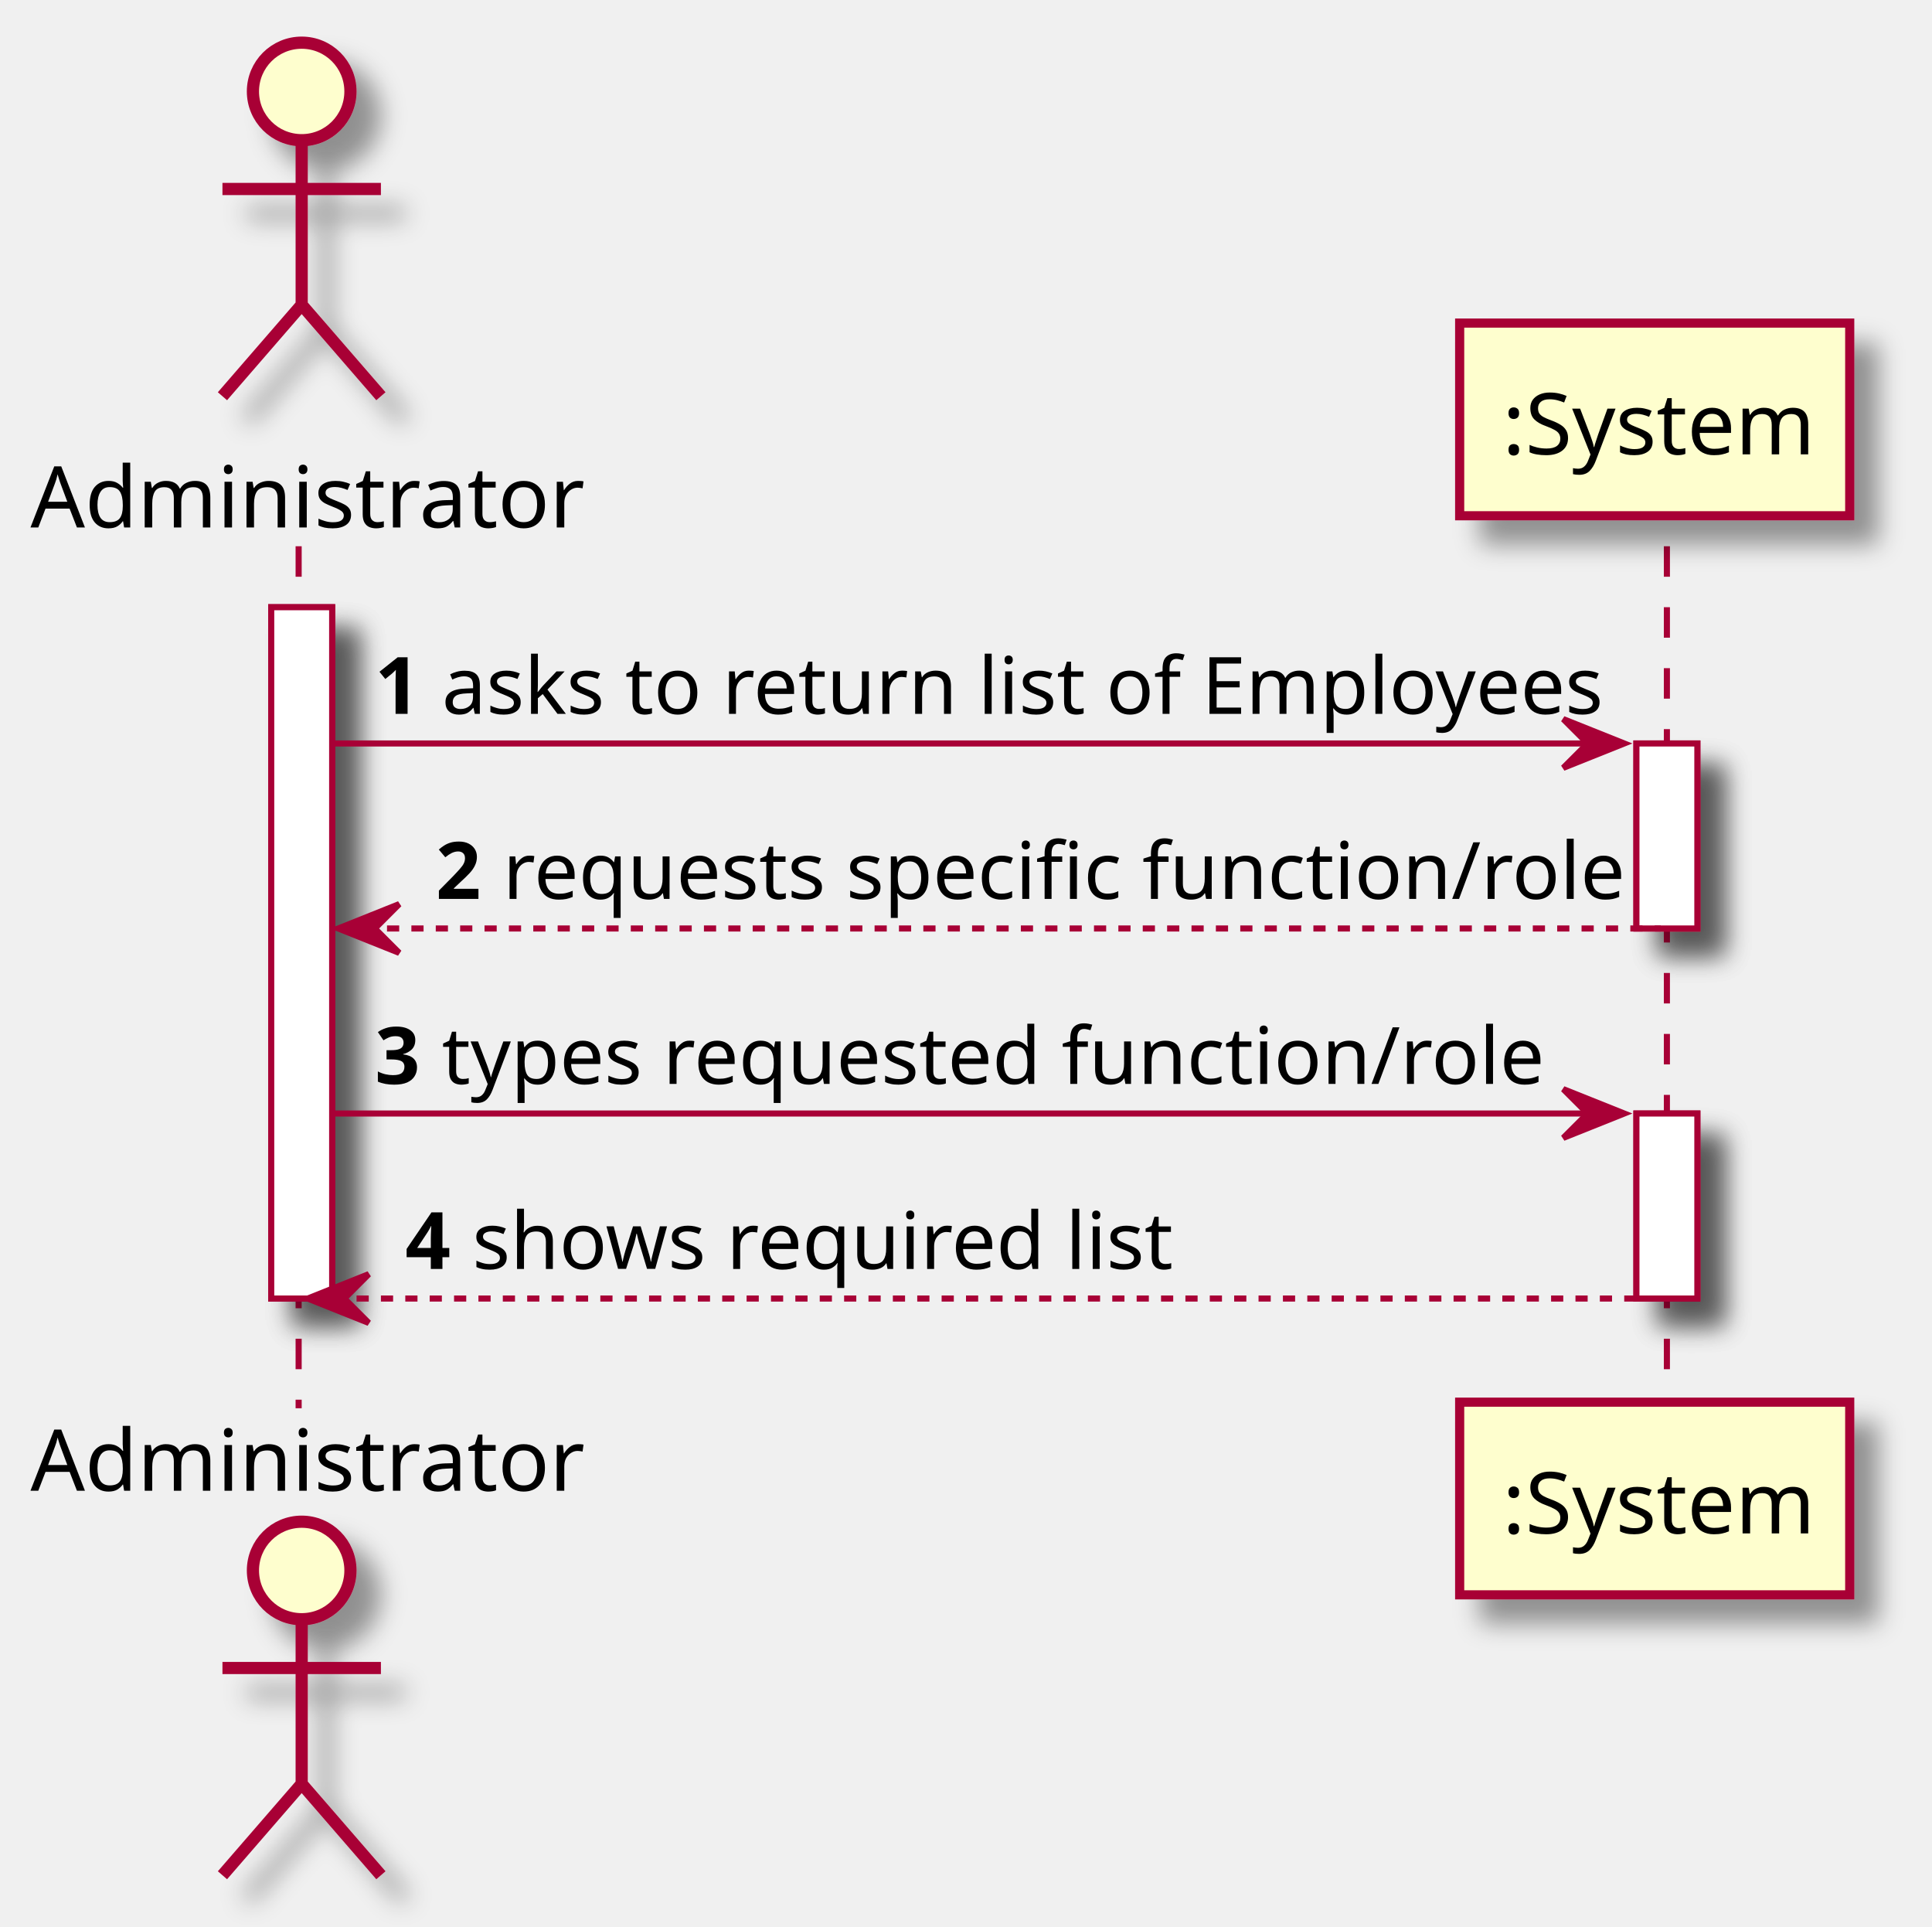
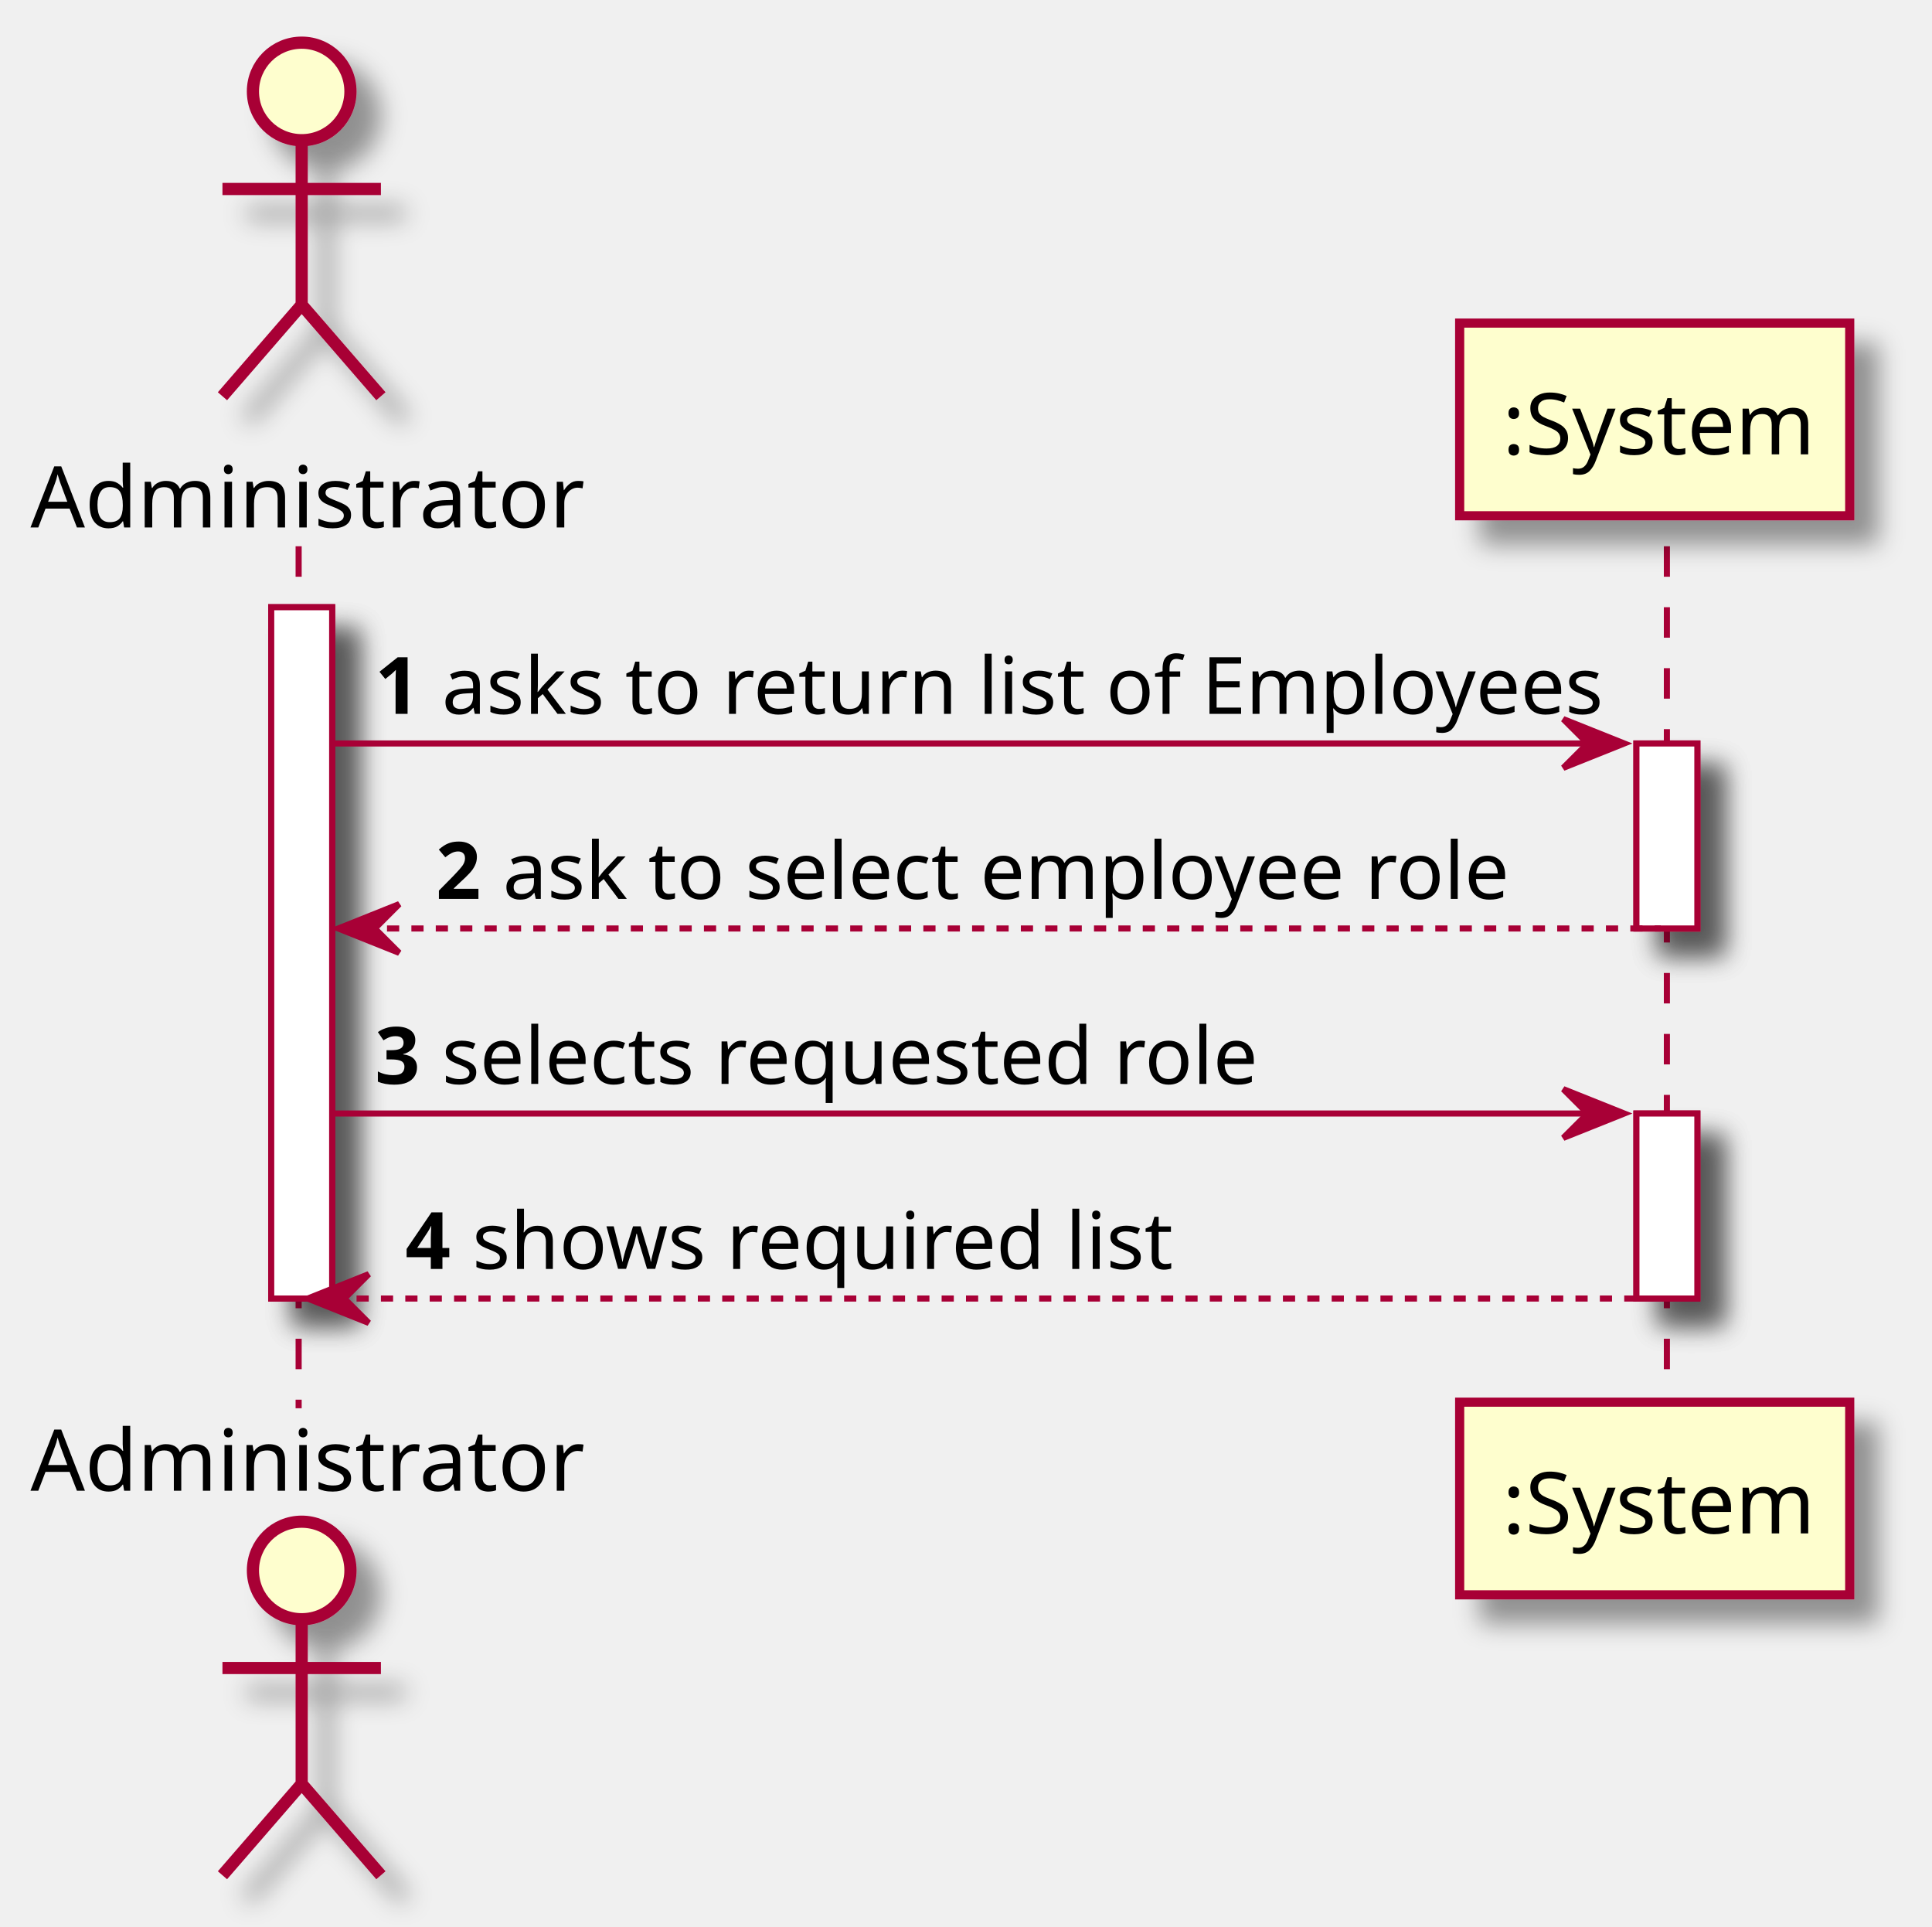
<svg xmlns="http://www.w3.org/2000/svg" contentScriptType="application/ecmascript" contentStyleType="text/css" height="316px" preserveAspectRatio="none" style="width:317px;height:316px;background:#FFFFFF;" version="1.1" viewBox="0 0 317 316" width="317px" zoomAndPan="magnify">
  <defs>
-     <filter height="300%" id="f1tqgpiw6350mp" width="300%" x="-1" y="-1">
+     <filter height="300%" id="f1wvurzsxfragt" width="300%" x="-1" y="-1">
      <feGaussianBlur result="blurOut" stdDeviation="2.0" />
      <feColorMatrix in="blurOut" result="blurOut2" type="matrix" values="0 0 0 0 0 0 0 0 0 0 0 0 0 0 0 0 0 0 .4 0" />
      <feOffset dx="4.0" dy="4.0" in="blurOut2" result="blurOut3" />
      <feBlend in="SourceGraphic" in2="blurOut3" mode="normal" />
    </filter>
  </defs>
  <g>
-     <rect fill="#FFFFFF" filter="url(#f1tqgpiw6350mp)" height="113.406" style="stroke:#A80036;stroke-width:1.0;" width="10" x="44.5" y="99.609" />
-     <rect fill="#FFFFFF" filter="url(#f1tqgpiw6350mp)" height="30.352" style="stroke:#A80036;stroke-width:1.0;" width="10" x="268.5" y="121.961" />
-     <rect fill="#FFFFFF" filter="url(#f1tqgpiw6350mp)" height="30.352" style="stroke:#A80036;stroke-width:1.0;" width="10" x="268.5" y="182.664" />
+     <rect fill="#FFFFFF" filter="url(#f1wvurzsxfragt)" height="113.406" style="stroke:#A80036;stroke-width:1.0;" width="10" x="44.5" y="99.609" />
+     <rect fill="#FFFFFF" filter="url(#f1wvurzsxfragt)" height="30.352" style="stroke:#A80036;stroke-width:1.0;" width="10" x="268.5" y="121.961" />
+     <rect fill="#FFFFFF" filter="url(#f1wvurzsxfragt)" height="30.352" style="stroke:#A80036;stroke-width:1.0;" width="10" x="268.5" y="182.664" />
    <line style="stroke:#A80036;stroke-width:1.0;stroke-dasharray:5.0,5.0;" x1="49" x2="49" y1="89.609" y2="231.016" />
    <line style="stroke:#A80036;stroke-width:1.0;stroke-dasharray:5.0,5.0;" x1="273.5" x2="273.5" y1="89.609" y2="231.016" />
    <text fill="#000000" font-family="sans-serif" font-size="14" lengthAdjust="spacing" textLength="83" x="5" y="86.533">Administrator</text>
-     <ellipse cx="49.5" cy="15" fill="#FEFECE" filter="url(#f1tqgpiw6350mp)" rx="8" ry="8" style="stroke:#A80036;stroke-width:2.0;" />
-     <path d="M49.5,23 L49.5,50 M36.5,31 L62.5,31 M49.5,50 L36.5,65 M49.5,50 L62.5,65 " fill="none" filter="url(#f1tqgpiw6350mp)" style="stroke:#A80036;stroke-width:2.0;" />
+     <ellipse cx="49.5" cy="15" fill="#FEFECE" filter="url(#f1wvurzsxfragt)" rx="8" ry="8" style="stroke:#A80036;stroke-width:2.0;" />
+     <path d="M49.5,23 L49.5,50 M36.5,31 L62.5,31 M49.5,50 L36.5,65 M49.5,50 L62.5,65 " fill="none" filter="url(#f1wvurzsxfragt)" style="stroke:#A80036;stroke-width:2.0;" />
    <text fill="#000000" font-family="sans-serif" font-size="14" lengthAdjust="spacing" textLength="83" x="5" y="244.549">Administrator</text>
-     <ellipse cx="49.5" cy="257.625" fill="#FEFECE" filter="url(#f1tqgpiw6350mp)" rx="8" ry="8" style="stroke:#A80036;stroke-width:2.0;" />
-     <path d="M49.5,265.625 L49.5,292.625 M36.5,273.625 L62.5,273.625 M49.5,292.625 L36.5,307.625 M49.5,292.625 L62.5,307.625 " fill="none" filter="url(#f1tqgpiw6350mp)" style="stroke:#A80036;stroke-width:2.0;" />
-     <rect fill="#FEFECE" filter="url(#f1tqgpiw6350mp)" height="31.609" style="stroke:#A80036;stroke-width:1.5;" width="64" x="239.5" y="53" />
+     <ellipse cx="49.5" cy="257.625" fill="#FEFECE" filter="url(#f1wvurzsxfragt)" rx="8" ry="8" style="stroke:#A80036;stroke-width:2.0;" />
+     <path d="M49.5,265.625 L49.5,292.625 M36.5,273.625 L62.5,273.625 M49.5,292.625 L36.5,307.625 M49.5,292.625 L62.5,307.625 " fill="none" filter="url(#f1wvurzsxfragt)" style="stroke:#A80036;stroke-width:2.0;" />
+     <rect fill="#FEFECE" filter="url(#f1wvurzsxfragt)" height="31.609" style="stroke:#A80036;stroke-width:1.5;" width="64" x="239.5" y="53" />
    <text fill="#000000" font-family="sans-serif" font-size="14" lengthAdjust="spacing" textLength="50" x="246.5" y="74.533">:System</text>
-     <rect fill="#FEFECE" filter="url(#f1tqgpiw6350mp)" height="31.609" style="stroke:#A80036;stroke-width:1.5;" width="64" x="239.5" y="230.016" />
+     <rect fill="#FEFECE" filter="url(#f1wvurzsxfragt)" height="31.609" style="stroke:#A80036;stroke-width:1.5;" width="64" x="239.5" y="230.016" />
    <text fill="#000000" font-family="sans-serif" font-size="14" lengthAdjust="spacing" textLength="50" x="246.5" y="251.549">:System</text>
-     <rect fill="#FFFFFF" filter="url(#f1tqgpiw6350mp)" height="113.406" style="stroke:#A80036;stroke-width:1.0;" width="10" x="44.5" y="99.609" />
-     <rect fill="#FFFFFF" filter="url(#f1tqgpiw6350mp)" height="30.352" style="stroke:#A80036;stroke-width:1.0;" width="10" x="268.5" y="121.961" />
-     <rect fill="#FFFFFF" filter="url(#f1tqgpiw6350mp)" height="30.352" style="stroke:#A80036;stroke-width:1.0;" width="10" x="268.5" y="182.664" />
+     <rect fill="#FFFFFF" filter="url(#f1wvurzsxfragt)" height="113.406" style="stroke:#A80036;stroke-width:1.0;" width="10" x="44.5" y="99.609" />
+     <rect fill="#FFFFFF" filter="url(#f1wvurzsxfragt)" height="30.352" style="stroke:#A80036;stroke-width:1.0;" width="10" x="268.5" y="121.961" />
+     <rect fill="#FFFFFF" filter="url(#f1wvurzsxfragt)" height="30.352" style="stroke:#A80036;stroke-width:1.0;" width="10" x="268.5" y="182.664" />
    <polygon fill="#A80036" points="256.5,117.961,266.5,121.961,256.5,125.961,260.5,121.961" style="stroke:#A80036;stroke-width:1.0;" />
    <line style="stroke:#A80036;stroke-width:1.0;" x1="54.5" x2="262.5" y1="121.961" y2="121.961" />
    <text fill="#000000" font-family="sans-serif" font-size="13" font-weight="bold" lengthAdjust="spacing" textLength="7" x="61.5" y="117.105">1</text>
    <text fill="#000000" font-family="sans-serif" font-size="13" lengthAdjust="spacing" textLength="184" x="72.5" y="117.105">asks to return list of Employees</text>
    <polygon fill="#A80036" points="65.5,148.312,55.5,152.312,65.5,156.312,61.5,152.312" style="stroke:#A80036;stroke-width:1.0;" />
    <line style="stroke:#A80036;stroke-width:1.0;stroke-dasharray:2.0,2.0;" x1="59.5" x2="272.5" y1="152.312" y2="152.312" />
    <text fill="#000000" font-family="sans-serif" font-size="13" font-weight="bold" lengthAdjust="spacing" textLength="7" x="71.5" y="147.456">2</text>
-     <text fill="#000000" font-family="sans-serif" font-size="13" lengthAdjust="spacing" textLength="172" x="82.5" y="147.456">requests specific function/role</text>
+     <text fill="#000000" font-family="sans-serif" font-size="13" lengthAdjust="spacing" textLength="160" x="82.5" y="147.456">ask to select employee role</text>
    <polygon fill="#A80036" points="256.5,178.664,266.5,182.664,256.5,186.664,260.5,182.664" style="stroke:#A80036;stroke-width:1.0;" />
    <line style="stroke:#A80036;stroke-width:1.0;" x1="54.5" x2="262.5" y1="182.664" y2="182.664" />
    <text fill="#000000" font-family="sans-serif" font-size="13" font-weight="bold" lengthAdjust="spacing" textLength="7" x="61.5" y="177.808">3</text>
-     <text fill="#000000" font-family="sans-serif" font-size="13" lengthAdjust="spacing" textLength="167" x="72.5" y="177.808">types requested function/role</text>
+     <text fill="#000000" font-family="sans-serif" font-size="13" lengthAdjust="spacing" textLength="128" x="72.5" y="177.808">selects requested role</text>
    <polygon fill="#A80036" points="60.5,209.016,50.5,213.016,60.5,217.016,56.5,213.016" style="stroke:#A80036;stroke-width:1.0;" />
    <line style="stroke:#A80036;stroke-width:1.0;stroke-dasharray:2.0,2.0;" x1="54.5" x2="272.5" y1="213.016" y2="213.016" />
    <text fill="#000000" font-family="sans-serif" font-size="13" font-weight="bold" lengthAdjust="spacing" textLength="7" x="66.5" y="208.159">4</text>
    <text fill="#000000" font-family="sans-serif" font-size="13" lengthAdjust="spacing" textLength="108" x="77.5" y="208.159">shows required list</text>
  </g>
</svg>
